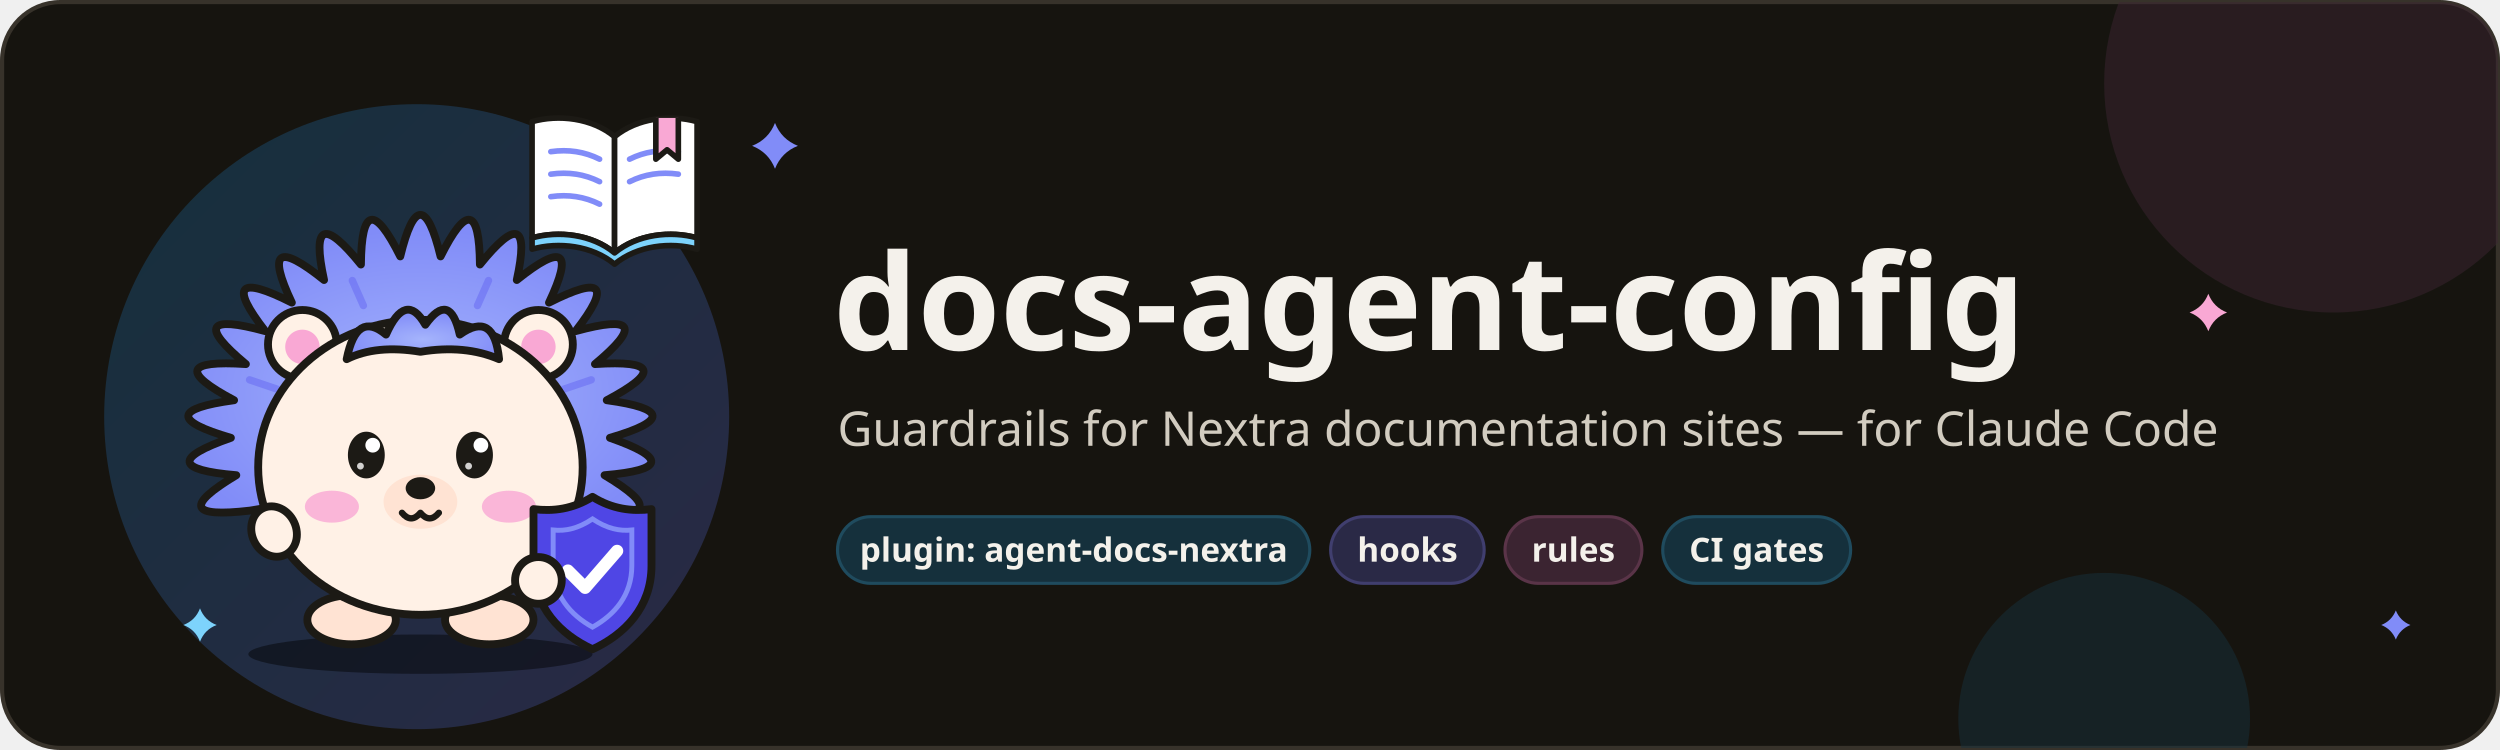
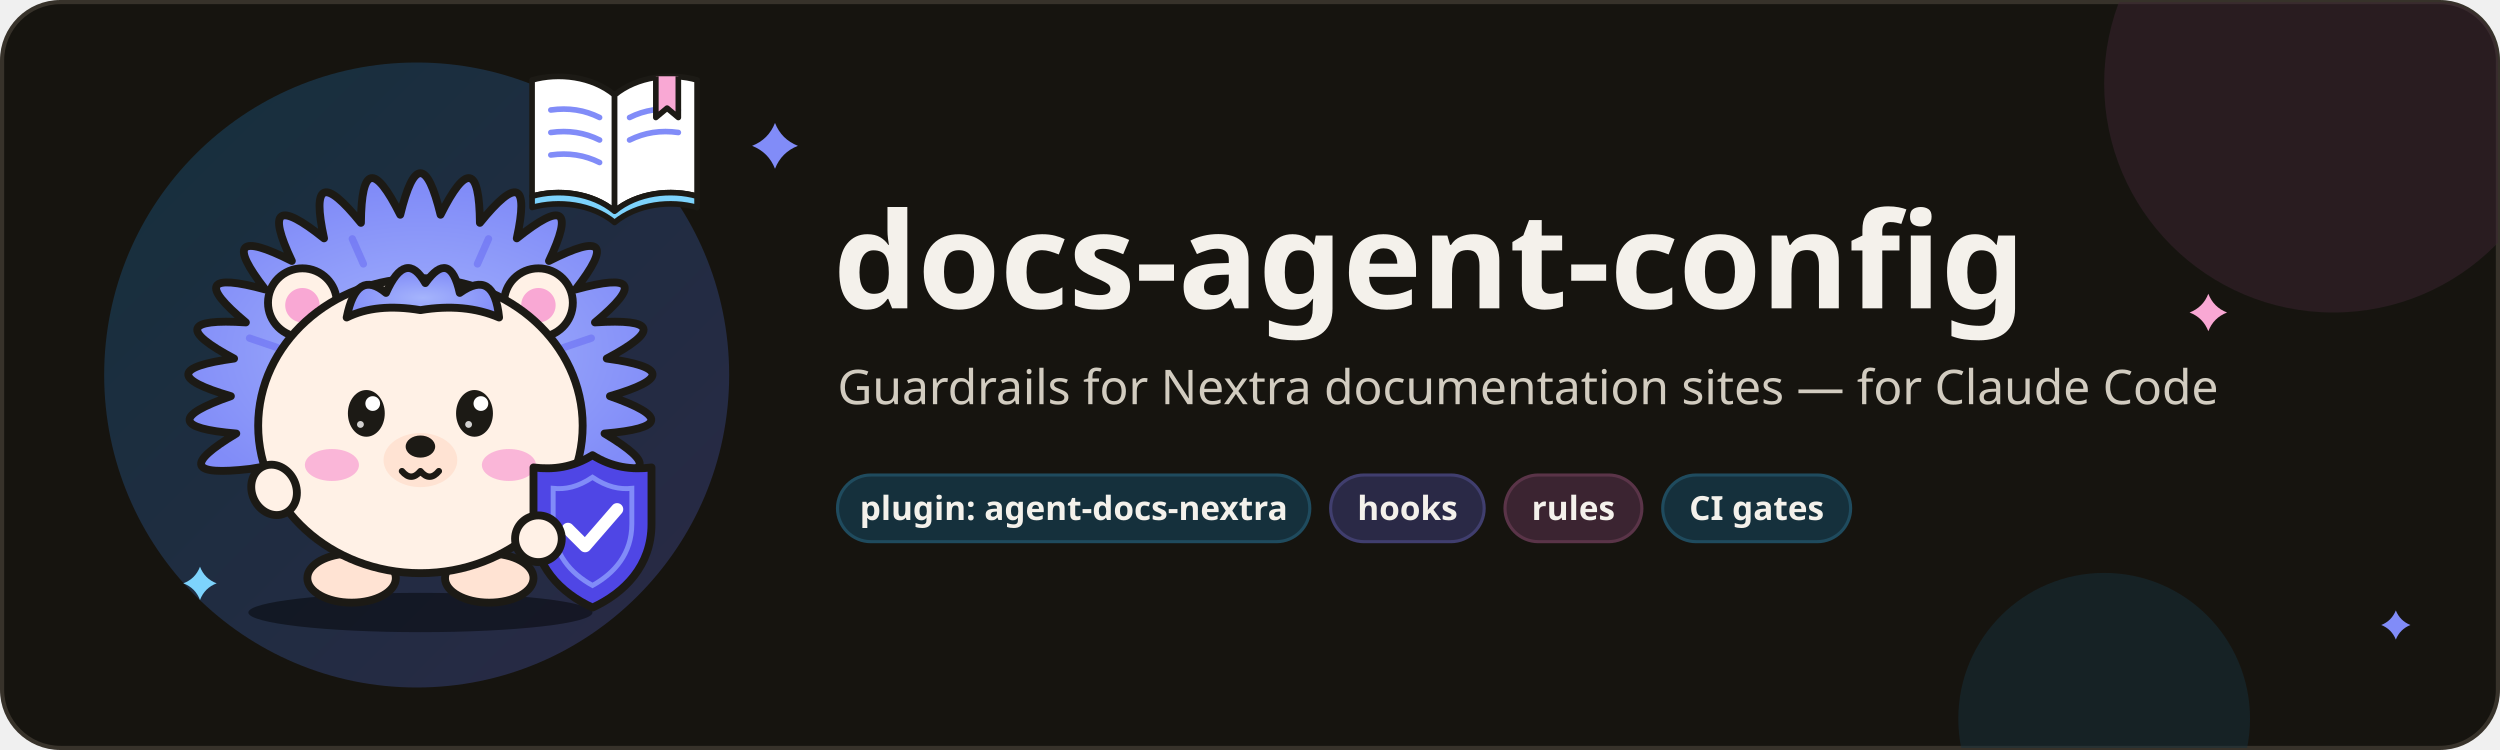
<svg xmlns="http://www.w3.org/2000/svg" viewBox="0 0 1200 360" role="img" aria-labelledby="t d">
  <defs>
    <style>.s{font-family:'Plus Jakarta Sans', system-ui, sans-serif}.m{font-family:ui-monospace, 'SF Mono', Menlo, Consolas, monospace;font-variant-ligatures:none}.eye,.tw,.blob{transform-box:fill-box;transform-origin:50% 50%}.eye{animation:blink 4.6s ease-in-out infinite}@keyframes blink{0%,93%,96%,100%{transform:scaleY(1)}94%,95%{transform:scaleY(.1)}}.glint{animation:glint 4.6s ease-in-out infinite}@keyframes glint{0%,93%,96%,100%{opacity:1}93.6%,95.4%{opacity:0}}.tw{animation:twinkle 6s ease-in-out infinite}.tw1{animation-delay:.6s}.tw2{animation-delay:2.1s}.tw3{animation-delay:3.6s}.tw4{animation-delay:5.1s}.tw5{animation-delay:1.35s}.tw6{animation-delay:2.85s}.tw7{animation-delay:4.35s}@keyframes twinkle{0%,32%,100%{transform:scale(1);opacity:1}10%{transform:scale(.85);opacity:.6}22%{transform:scale(1.1);opacity:1}}.blob{animation:drift-a 9s ease-in-out infinite}.blob2{animation-name:drift-b}.blob3{animation-name:drift-c}@keyframes drift-a{0%,100%{transform:translate(0,0)}50%{transform:translate(2px,-2px)}}@keyframes drift-b{0%,100%{transform:translate(0,0)}50%{transform:translate(-2.5px,2px)}}@keyframes drift-c{0%,100%{transform:translate(0,0)}50%{transform:translate(2px,-1.5px)}}@media (prefers-reduced-motion:reduce){*,*::before,*::after{animation:none!important}}</style>
    <filter id="sh" x="-10%" y="-10%" width="120%" height="140%">
      <feDropShadow dx="0" dy="4" stdDeviation="6" flood-color="#000000" flood-opacity="0.5" />
    </filter>
  </defs>
  <clipPath id="cc">
    <rect x="1" y="1" width="1198" height="358" rx="28" />
  </clipPath>
  <rect x="1" y="1" width="1198" height="358" rx="28" fill="#16140f" stroke="#37322a" stroke-width="2" />
  <linearGradient id="ga" x1="0" y1="0" x2="1" y2="1">
    <stop offset="0" stop-color="#15303c" />
    <stop offset="1" stop-color="#2a2946" />
  </linearGradient>
  <g clip-path="url(#cc)">
    <g class="blob">
-       <circle cx="200" cy="200" r="150" fill="url(#ga)" />
+       <circle cx="200" cy="180" r="150" fill="url(#ga)" />
    </g>
    <g class="blob blob2">
      <circle cx="1120" cy="40" r="110" fill="#3b2431" opacity="0.5" />
    </g>
    <g class="blob blob3">
      <circle cx="1010" cy="345" r="70" fill="#15303c" opacity="0.5" />
    </g>
  </g>
  <g class="tw tw1">
    <path d="M372,59Q375.1,66.9 383,70Q375.1,73.1 372,81Q368.9,73.1 361,70Q368.9,66.9 372,59Z" fill="#818cf8" opacity="1" />
  </g>
  <g class="tw tw2">
    <path d="M1060,141Q1062.5,147.5 1069,150Q1062.5,152.5 1060,159Q1057.5,152.5 1051,150Q1057.5,147.5 1060,141Z" fill="#f9a8d4" opacity="1" />
  </g>
  <g class="tw tw3">
-     <path d="M96,292Q98.2,297.8 104,300Q98.2,302.2 96,308Q93.8,302.2 88,300Q93.8,297.8 96,292Z" fill="#7dd3fc" opacity="1" />
+     <path d="M96,272Q98.2,277.8 104,280Q98.2,282.2 96,288Q93.8,282.2 88,280Q93.8,277.8 96,272Z" fill="#7dd3fc" opacity="1" />
  </g>
  <g class="tw tw4">
    <path d="M1150,293Q1152,298 1157,300Q1152,302 1150,307Q1148,302 1143,300Q1148,298 1150,293Z" fill="#818cf8" opacity="1" />
  </g>
-   <g transform="translate(72 78) scale(1.18)">
+   <g transform="translate(72 58) scale(1.18)">
    <defs>
      <radialGradient id="mg" cx="50%" cy="60%" r="55%">
        <stop offset="0" stop-color="#a5b4fc" />
        <stop offset="1" stop-color="#818cf8" />
      </radialGradient>
    </defs>
    <ellipse cx="110" cy="200" rx="70" ry="8" fill="#000000" opacity="0.45" />
    <path d="M110,130L40.7,141.6Q3.9,145.9 35.1,127.2Q-1.8,124.1 32.9,112Q-2.4,101.7 34.2,96.7Q2,79.6 39,82Q11.3,58.9 46.9,68.6Q25.1,40.5 57.7,57Q42.7,25.3 70.8,47.8Q63.4,13.8 85.8,41.5Q86.1,6.8 101.8,38.2Q110,4.4 118.2,38.2Q133.9,6.8 134.2,41.5Q156.6,13.8 149.2,47.8Q177.3,25.3 162.3,57Q194.9,40.5 173.1,68.6Q208.7,58.9 181,82Q218,79.6 185.8,96.7Q222.4,101.7 187.1,112Q221.8,124.1 184.9,127.2Q216.1,145.9 179.3,141.6Z" fill="url(#mg)" stroke="#1c1a15" stroke-width="3.2" stroke-linejoin="round" stroke-linecap="round" />
    <path d="M51.7,92.2L40.5,88.4" stroke="#6366f1" stroke-width="3" stroke-linecap="round" opacity=".5" />
    <path d="M65.4,71.7L56.8,64.1" stroke="#6366f1" stroke-width="3" stroke-linecap="round" opacity=".5" />
    <path d="M86.8,58.2L82.3,48" stroke="#6366f1" stroke-width="3" stroke-linecap="round" opacity=".5" />
    <path d="M133.2,58.2L137.7,48" stroke="#6366f1" stroke-width="3" stroke-linecap="round" opacity=".5" />
    <path d="M154.6,71.7L163.2,64.1" stroke="#6366f1" stroke-width="3" stroke-linecap="round" opacity=".5" />
    <path d="M168.3,92.2L179.5,88.4" stroke="#6366f1" stroke-width="3" stroke-linecap="round" opacity=".5" />
    <circle cx="62" cy="74" r="14" fill="#fff1e6" stroke="#1c1a15" stroke-width="3.2" stroke-linejoin="round" stroke-linecap="round" />
    <circle cx="62" cy="75" r="7" fill="#f9a8d4" />
    <circle cx="158" cy="74" r="14" fill="#fff1e6" stroke="#1c1a15" stroke-width="3.2" stroke-linejoin="round" stroke-linecap="round" />
    <circle cx="158" cy="75" r="7" fill="#f9a8d4" />
    <ellipse cx="82" cy="186" rx="18" ry="10" fill="#ffe3d3" stroke="#1c1a15" stroke-width="3.2" stroke-linejoin="round" stroke-linecap="round" />
    <ellipse cx="138" cy="186" rx="18" ry="10" fill="#ffe3d3" stroke="#1c1a15" stroke-width="3.2" stroke-linejoin="round" stroke-linecap="round" />
    <ellipse cx="110" cy="124" rx="66" ry="60" fill="#fff1e6" stroke="#1c1a15" stroke-width="3.2" stroke-linejoin="round" stroke-linecap="round" />
    <path d="M80,80Q84,60 96,70Q104,52 112,66Q122,52 126,70Q140,60 142,80Q128,74 110,77Q92,74 80,80Z" fill="url(#mg)" stroke="#1c1a15" stroke-width="3.2" stroke-linejoin="round" stroke-linecap="round" />
    <ellipse cx="74" cy="140" rx="11" ry="6.5" fill="#f9a8d4" opacity=".8" />
    <ellipse cx="146" cy="140" rx="11" ry="6.5" fill="#f9a8d4" opacity=".8" />
    <g class="eye">
      <ellipse cx="88" cy="119" rx="7.5" ry="9.5" fill="#1c1a15" />
      <g class="glint">
        <circle cx="90.6" cy="115" r="3" fill="#ffffff" />
        <circle cx="85.6" cy="123.5" r="1.4" fill="#ffffff" opacity=".8" />
      </g>
    </g>
    <g class="eye">
      <ellipse cx="132" cy="119" rx="7.5" ry="9.5" fill="#1c1a15" />
      <g class="glint">
        <circle cx="134.6" cy="115" r="3" fill="#ffffff" />
        <circle cx="129.6" cy="123.5" r="1.4" fill="#ffffff" opacity=".8" />
      </g>
    </g>
    <ellipse cx="110" cy="138" rx="15" ry="11" fill="#ffe3d3" />
    <ellipse cx="110" cy="132.5" rx="6" ry="4.5" fill="#1c1a15" />
    <path d="M102.5,142.5q3.75,4.5 7.5,0q3.75,4.5 7.5,0" fill="none" stroke="#1c1a15" stroke-width="2.6" stroke-linecap="round" stroke-linejoin="round" />
    <ellipse cx="50" cy="152" rx="9" ry="10.5" fill="#fff1e6" stroke="#1c1a15" stroke-width="3.2" stroke-linejoin="round" stroke-linecap="round" transform="rotate(-25 46 150)" />
    <path d="M180,136C188,141 196,142 204,141L204,164C204,181 193,192 180,198C167,192 156,181 156,164L156,141C164,142 172,141 180,136Z" fill="#4f46e5" stroke="#1c1a15" stroke-width="3.2" stroke-linejoin="round" stroke-linecap="round" />
    <path d="M180,145C186,149 191,150 196,149.5L196,164C196,176 189,184 180,189C171,184 164,176 164,164L164,149.5C169,150 174,149 180,145Z" fill="none" stroke="#818cf8" stroke-width="2" />
    <path d="M170,166l7,7l13,-15" fill="none" stroke="#ffffff" stroke-width="5" stroke-linecap="round" stroke-linejoin="round" />
    <circle cx="158" cy="170" r="9.5" fill="#fff1e6" stroke="#1c1a15" stroke-width="3.2" stroke-linejoin="round" stroke-linecap="round" />
  </g>
-   <g transform="translate(250 44) scale(0.9)">
+   <g transform="translate(250 24) scale(0.9)">
    <path d="M50,24C38,14 20,12 6,16V78C20,74 38,76 50,86Z" fill="#ffffff" stroke="#1c1a15" stroke-width="3" stroke-linejoin="round" />
    <path d="M50,24C62,14 80,12 94,16V78C80,74 62,76 50,86Z" fill="#ffffff" stroke="#1c1a15" stroke-width="3" stroke-linejoin="round" />
    <path d="M6,78C20,74 38,76 50,86C62,76 80,74 94,78V84C80,80 62,82 50,92C38,82 20,80 6,84Z" fill="#7dd3fc" stroke="#1c1a15" stroke-width="3" stroke-linejoin="round" />
    <path d="M16,32q14,-2 26,4M16,44q14,-2 26,4M16,56q14,-2 26,4M58,36q12,-6 26,-4M58,48q12,-6 26,-4" fill="none" stroke="#818cf8" stroke-width="3" stroke-linecap="round" />
    <path d="M72,14v22l6,-5l6,5v-22" fill="#f9a8d4" stroke="#1c1a15" stroke-width="3" stroke-linejoin="round" />
  </g>
-   <text class="s" x="400" y="168" font-size="64" font-weight="800" fill="#f4f1eb">docs-agent-config</text>
-   <text class="s" x="402" y="214" font-size="23" font-weight="500" fill="#d2ccc0">Guardrails for Nextra documentation sites — for Claude Code</text>
-   <rect x="402" y="248" width="226.7" height="32" rx="16.0" fill="#15303c" stroke="#1f4b5e" stroke-width="1.5" />
-   <text class="s" x="515.4" y="269.6" font-size="16" font-weight="600" fill="#f4f1eb" text-anchor="middle">plugin: agent-docs-nextra</text>
-   <rect x="638.7" y="248" width="73.7" height="32" rx="16.0" fill="#2a2946" stroke="#403e6e" stroke-width="1.5" />
-   <text class="s" x="675.6" y="269.6" font-size="16" font-weight="600" fill="#f4f1eb" text-anchor="middle">hooks</text>
-   <rect x="722.4" y="248" width="65.7" height="32" rx="16.0" fill="#3b2431" stroke="#5a3448" stroke-width="1.5" />
-   <text class="s" x="755.2" y="269.6" font-size="16" font-weight="600" fill="#f4f1eb" text-anchor="middle">rules</text>
-   <rect x="798.1" y="248" width="90.2" height="32" rx="16.0" fill="#15303c" stroke="#1f4b5e" stroke-width="1.5" />
-   <text class="s" x="843.2" y="269.6" font-size="16" font-weight="600" fill="#f4f1eb" text-anchor="middle">CI gates</text>
+   <text class="s" x="400" y="148" font-size="64" font-weight="800" fill="#f4f1eb">docs-agent-config</text>
+   <text class="s" x="402" y="194" font-size="23" font-weight="500" fill="#d2ccc0">Guardrails for Nextra documentation sites — for Claude Code</text>
+   <rect x="402" y="228" width="226.7" height="32" rx="16.0" fill="#15303c" stroke="#1f4b5e" stroke-width="1.5" />
+   <text class="s" x="515.4" y="249.6" font-size="16" font-weight="600" fill="#f4f1eb" text-anchor="middle">plugin: agent-docs-nextra</text>
+   <rect x="638.7" y="228" width="73.7" height="32" rx="16.0" fill="#2a2946" stroke="#403e6e" stroke-width="1.5" />
+   <text class="s" x="675.6" y="249.6" font-size="16" font-weight="600" fill="#f4f1eb" text-anchor="middle">hooks</text>
+   <rect x="722.4" y="228" width="65.7" height="32" rx="16.0" fill="#3b2431" stroke="#5a3448" stroke-width="1.5" />
+   <text class="s" x="755.2" y="249.6" font-size="16" font-weight="600" fill="#f4f1eb" text-anchor="middle">rules</text>
+   <rect x="798.1" y="228" width="90.2" height="32" rx="16.0" fill="#15303c" stroke="#1f4b5e" stroke-width="1.5" />
+   <text class="s" x="843.2" y="249.6" font-size="16" font-weight="600" fill="#f4f1eb" text-anchor="middle">CI gates</text>
</svg>
